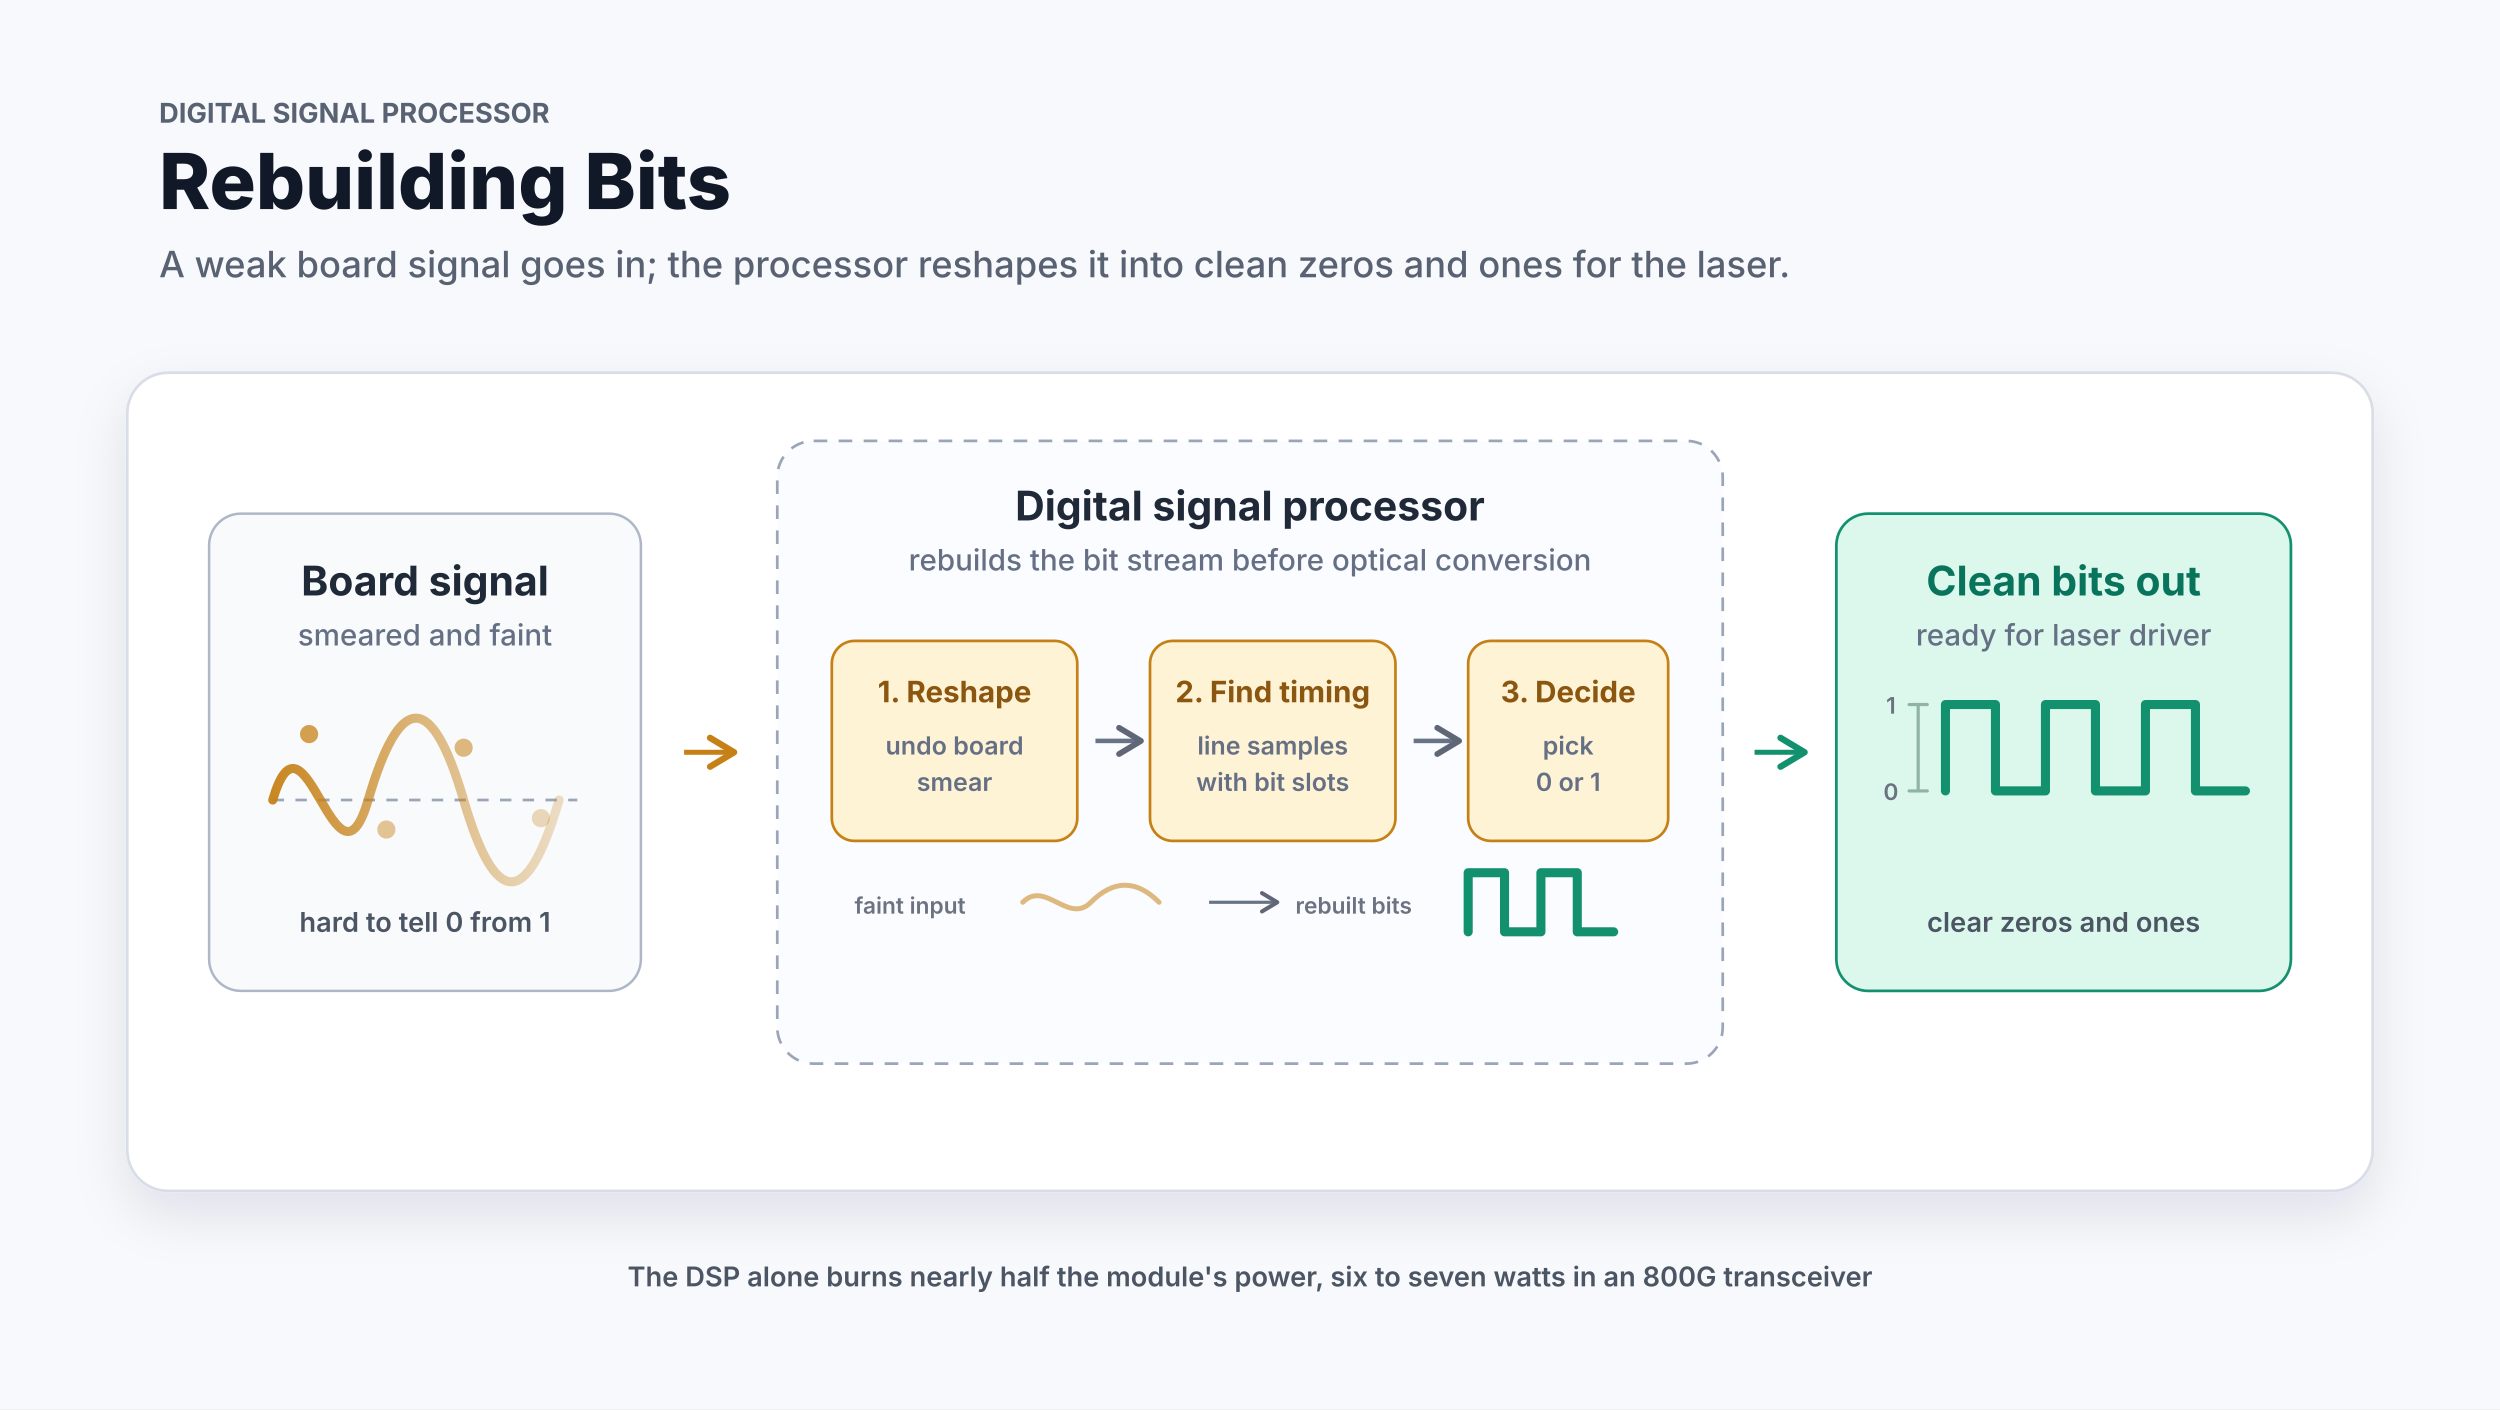
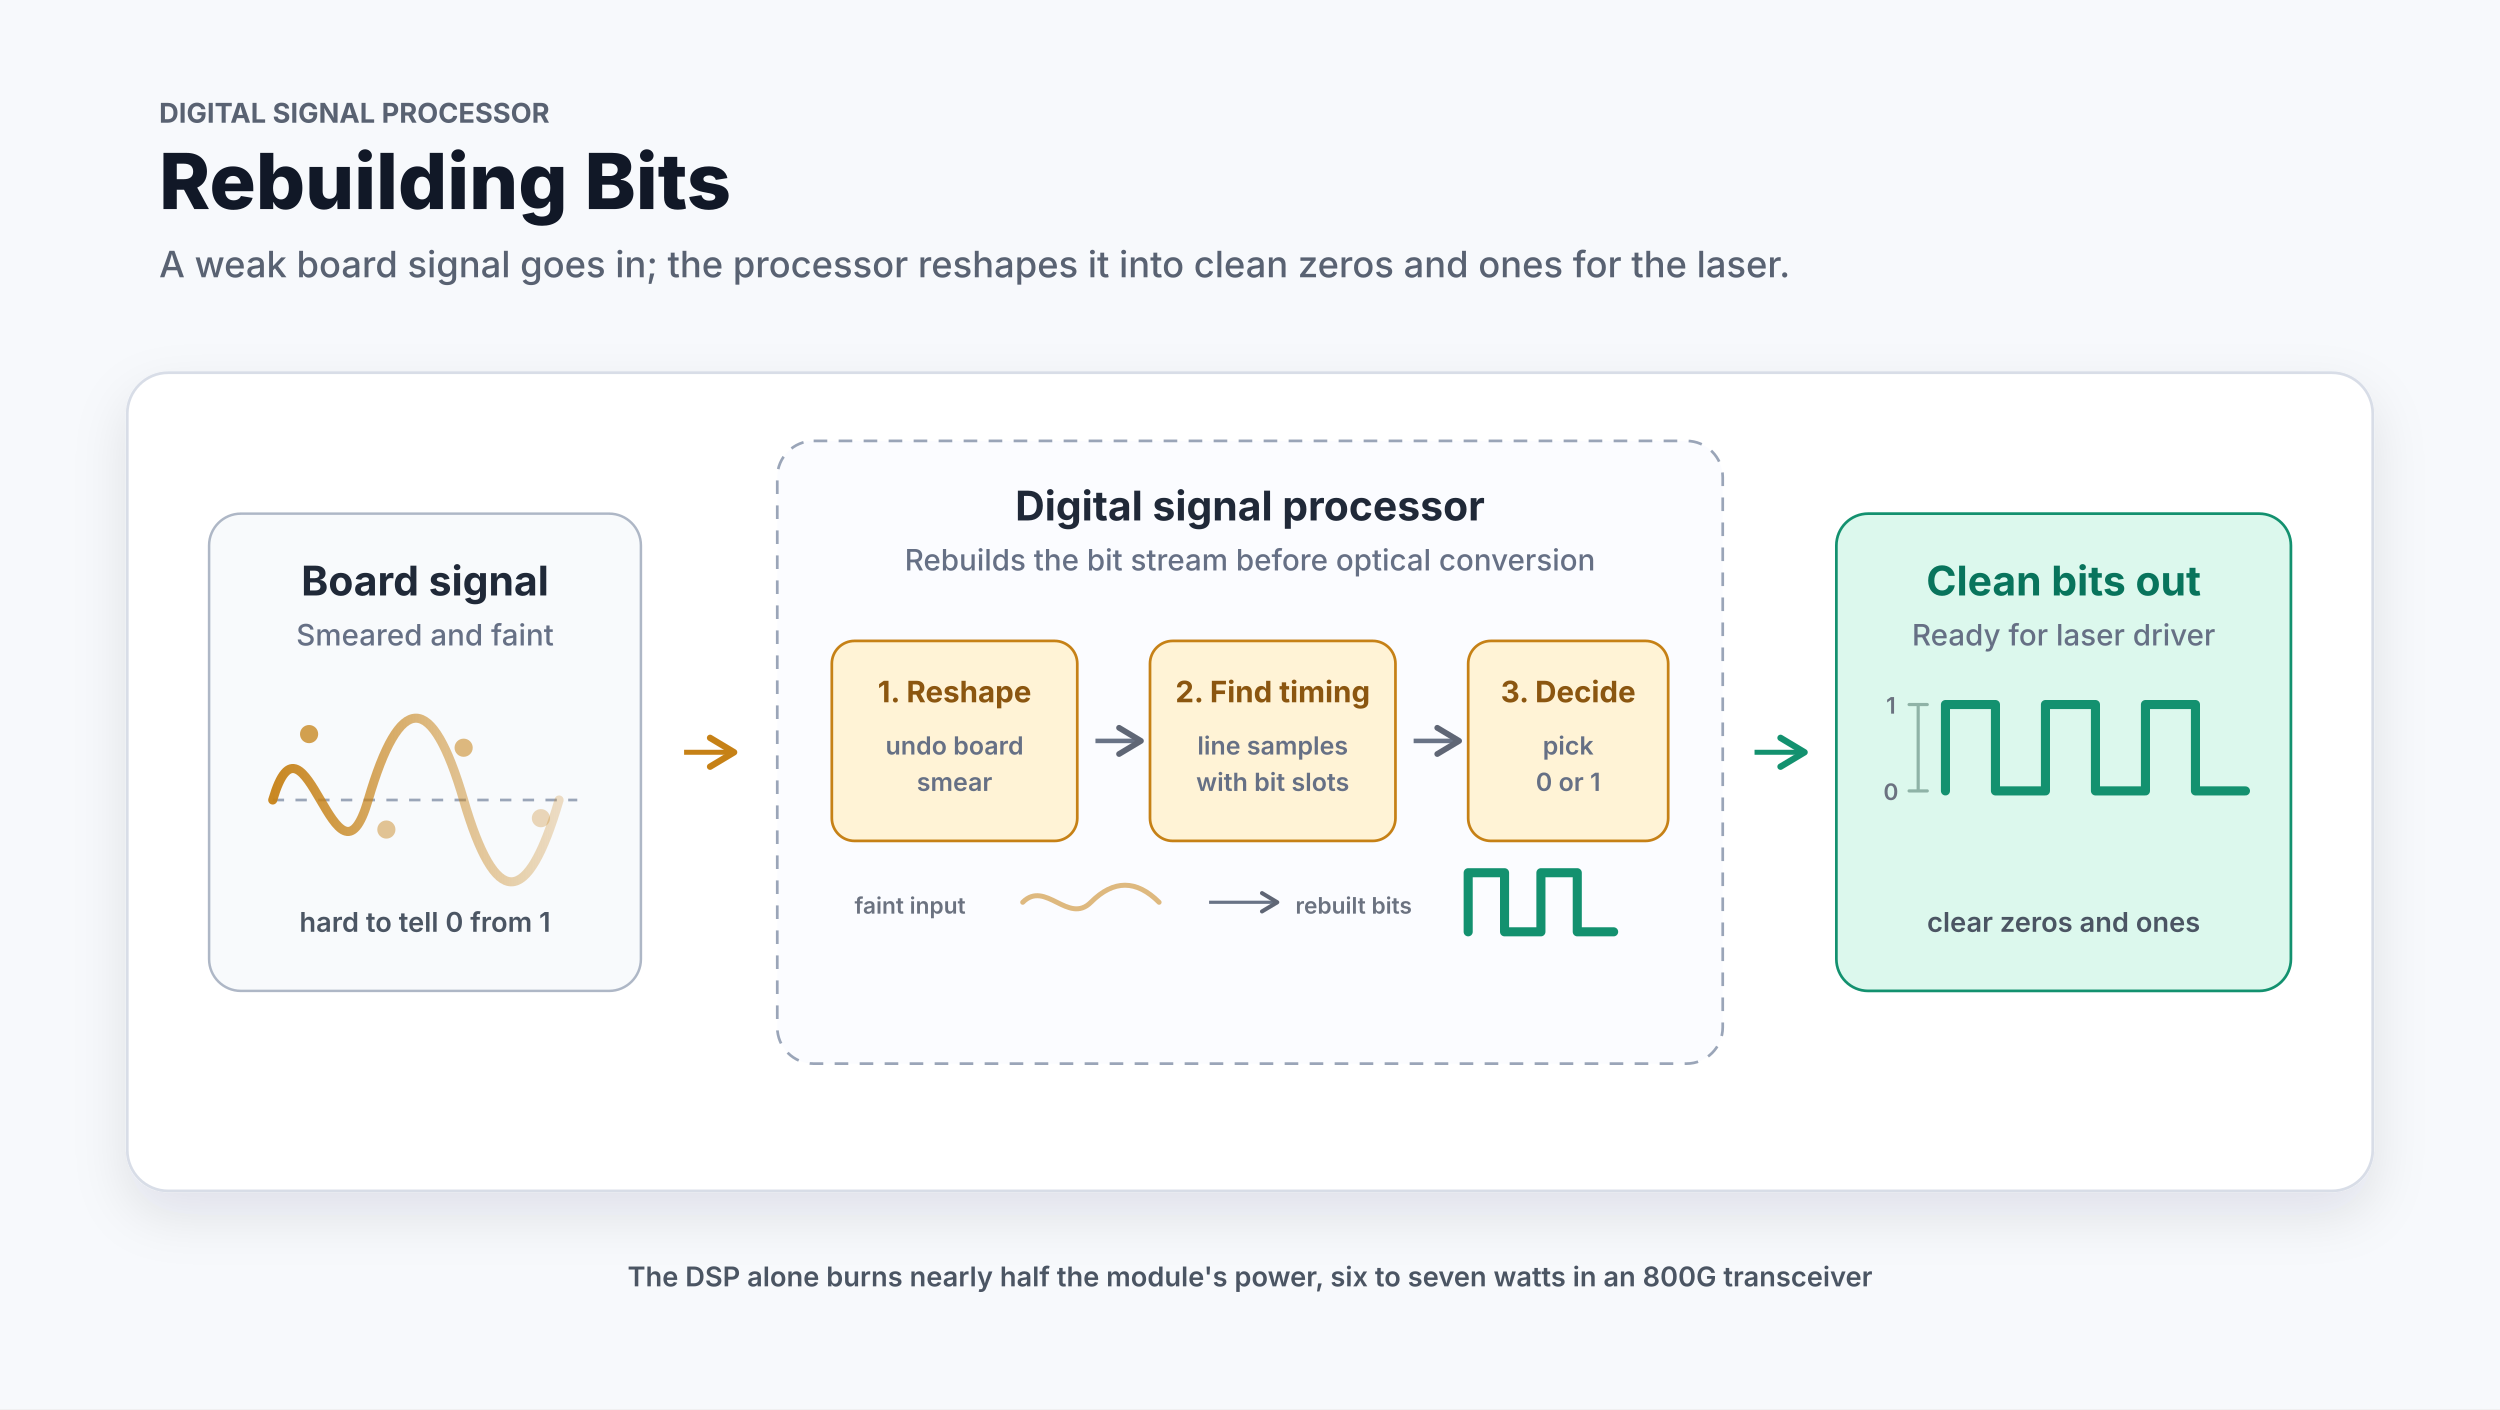
<svg xmlns="http://www.w3.org/2000/svg" width="1100" height="620" viewBox="0 0 1100 620" role="img">
  <defs>
    <filter id="soft-shadow" x="-8%" y="-12%" width="116%" height="132%">
      <feDropShadow dx="0" dy="10" stdDeviation="12" flood-color="#172033" flood-opacity="0.10" />
    </filter>
    <marker id="arrow-neutral" viewBox="0 0 10 10" refX="8" refY="5" markerWidth="8" markerHeight="8" orient="auto">
      <path d="M2 1.4 L8 5 L2 8.6" fill="none" stroke="#5f6675" stroke-width="1.6" stroke-linecap="round" stroke-linejoin="round" />
    </marker>
    <marker id="arrow-active" viewBox="0 0 10 10" refX="8" refY="5" markerWidth="8" markerHeight="8" orient="auto">
      <path d="M2 1.4 L8 5 L2 8.6" fill="none" stroke="#c68116" stroke-width="1.6" stroke-linecap="round" stroke-linejoin="round" />
    </marker>
    <marker id="arrow-clean" viewBox="0 0 10 10" refX="8" refY="5" markerWidth="8" markerHeight="8" orient="auto">
      <path d="M2 1.4 L8 5 L2 8.6" fill="none" stroke="#13916f" stroke-width="1.6" stroke-linecap="round" stroke-linejoin="round" />
    </marker>
    <linearGradient id="signal-fade" x1="0" x2="1" y1="0" y2="0">
      <stop offset="0" stop-color="#c68116" stop-opacity="0.95" />
      <stop offset="0.58" stop-color="#c68116" stop-opacity="0.52" />
      <stop offset="1" stop-color="#c68116" stop-opacity="0.25" />
    </linearGradient>
  </defs>
  <style>
    svg {
      background: #f7f9fc;
      color: #172033;
      font-family: Inter, ui-sans-serif, system-ui, -apple-system, BlinkMacSystemFont, "Segoe UI", sans-serif;
      letter-spacing: 0;
    }

    .page-bg {
      fill: #f7f9fc;
    }

    .title {
      fill: #111827;
      font-size: 34px;
      font-weight: 760;
    }

    .subtitle {
      fill: #596272;
      font-size: 16px;
      font-weight: 450;
    }

    .eyebrow {
      fill: #596272;
      font-size: 12px;
      font-weight: 700;
    }

    .panel {
      fill: #ffffff;
      stroke: #d8dde7;
      stroke-width: 1.2;
      filter: url(#soft-shadow);
    }

    .block-title {
      fill: #202938;
      font-size: 18px;
      font-weight: 740;
    }

    .block-subtitle {
      fill: #667085;
      font-size: 13px;
      font-weight: 520;
    }

    .active-box {
      fill: #fff3d6;
      stroke: #c68116;
      stroke-width: 1.2;
    }

    .active-text {
      fill: #8b5610;
    }

    .clean-box {
      fill: #dcf8ed;
      stroke: #13916f;
      stroke-width: 1.2;
    }

    .clean-text {
      fill: #08745c;
    }

    .muted-box {
      fill: #f8fafc;
      stroke: #aeb7c6;
      stroke-width: 1.1;
    }

    .chip {
      fill: #fbfcff;
      stroke: #9aa5b8;
      stroke-width: 1.2;
      stroke-dasharray: 6 5;
    }

    .step-title {
      font-size: 13px;
      font-weight: 740;
    }

    .step-copy {
      fill: #667085;
      font-size: 11px;
      font-weight: 560;
    }

    .label {
      fill: #4b5563;
      font-size: 12px;
      font-weight: 620;
    }

    .tiny {
      fill: #6b7280;
      font-size: 10px;
      font-weight: 620;
    }

    .flow-neutral {
      stroke: #697386;
      stroke-width: 2;
      fill: none;
      marker-end: url(#arrow-neutral);
    }

    .flow-active {
      stroke: #c68116;
      stroke-width: 2.2;
      fill: none;
      marker-end: url(#arrow-active);
    }

    .flow-clean {
      stroke: #13916f;
      stroke-width: 2.2;
      fill: none;
      marker-end: url(#arrow-clean);
    }

    .wave-faint {
      stroke: url(#signal-fade);
      stroke-width: 4;
      fill: none;
      stroke-linecap: round;
    }

    .wave-clean {
      stroke: #13916f;
      stroke-width: 4;
      fill: none;
      stroke-linecap: round;
      stroke-linejoin: round;
    }

    .threshold {
      stroke: #9aa5b8;
      stroke-width: 1.2;
      stroke-dasharray: 5 5;
    }
  </style>
  <rect class="page-bg" width="1100" height="620" />
  <text class="eyebrow" x="70" y="54">DIGITAL SIGNAL PROCESSOR</text>
  <text class="title" x="70" y="92">Rebuilding Bits</text>
  <text class="subtitle" x="70" y="122">A weak board signal goes in; the processor reshapes it into clean zeros and ones for the laser.</text>
  <rect class="panel" x="56" y="164" width="988" height="360" rx="18" />
  <g transform="translate(92 226)">
    <rect class="muted-box" x="0" y="0" width="190" height="210" rx="14" />
    <text class="block-title" x="95" y="36" text-anchor="middle">Board signal</text>
-     <text class="block-subtitle" x="95" y="58" text-anchor="middle">smeared and faint</text>
+     <text class="block-subtitle" x="95" y="58" text-anchor="middle">Smeared and faint</text>
    <path class="threshold" d="M28 126 H162" />
    <path class="wave-faint" d="M28 126 C42 78, 56 174, 70 126 S98 78, 112 126 S140 174, 154 126" />
    <circle cx="44" cy="97" r="4" fill="#c68116" opacity="0.75" />
    <circle cx="78" cy="139" r="4" fill="#c68116" opacity="0.45" />
    <circle cx="112" cy="103" r="4" fill="#c68116" opacity="0.55" />
    <circle cx="146" cy="134" r="4" fill="#c68116" opacity="0.30" />
    <text class="label" x="95" y="184" text-anchor="middle">hard to tell 0 from 1</text>
  </g>
  <path class="flow-active" d="M301 331 H323" />
  <g transform="translate(342 194)">
    <rect class="chip" x="0" y="0" width="416" height="274" rx="16" />
    <text class="block-title" x="208" y="35" text-anchor="middle">Digital signal processor</text>
-     <text class="block-subtitle" x="208" y="57" text-anchor="middle">rebuilds the bit stream before optical conversion</text>
+     <text class="block-subtitle" x="208" y="57" text-anchor="middle">Rebuilds the bit stream before optical conversion</text>
    <g transform="translate(24 88)">
      <rect class="active-box" x="0" y="0" width="108" height="88" rx="10" />
      <text class="step-title active-text" x="54" y="27" text-anchor="middle">1. Reshape</text>
      <text class="step-copy" x="54" y="50" text-anchor="middle">undo board</text>
      <text class="step-copy" x="54" y="66" text-anchor="middle">smear</text>
    </g>
    <path class="flow-neutral" d="M140 132 H160" />
    <g transform="translate(164 88)">
      <rect class="active-box" x="0" y="0" width="108" height="88" rx="10" />
      <text class="step-title active-text" x="54" y="27" text-anchor="middle">2. Find timing</text>
      <text class="step-copy" x="54" y="50" text-anchor="middle">line samples</text>
      <text class="step-copy" x="54" y="66" text-anchor="middle">with bit slots</text>
    </g>
    <path class="flow-neutral" d="M280 132 H300" />
    <g transform="translate(304 88)">
      <rect class="active-box" x="0" y="0" width="88" height="88" rx="10" />
      <text class="step-title active-text" x="44" y="27" text-anchor="middle">3. Decide</text>
      <text class="step-copy" x="44" y="50" text-anchor="middle">pick</text>
      <text class="step-copy" x="44" y="66" text-anchor="middle">0 or 1</text>
    </g>
    <g transform="translate(52 208)">
      <text class="tiny" x="-18" y="0">faint input</text>
      <path d="M56 -5 C66 -15, 76 5, 86 -5 S106 -15, 116 -5" stroke="#c68116" stroke-width="2.2" fill="none" stroke-linecap="round" opacity="0.55" />
      <path d="M138 -5 H168" stroke="#697386" stroke-width="1.4" marker-end="url(#arrow-neutral)" fill="none" />
      <text class="tiny clean-text" x="176" y="0">rebuilt bits</text>
      <path class="wave-clean" d="M252 8 V-18 H268 V8 H284 V-18 H300 V8 H316" />
    </g>
  </g>
  <path class="flow-clean" d="M772 331 H794" />
  <g transform="translate(808 226)">
    <rect class="clean-box" x="0" y="0" width="200" height="210" rx="14" />
    <text class="block-title clean-text" x="100" y="36" text-anchor="middle">Clean bits out</text>
-     <text class="block-subtitle" x="100" y="58" text-anchor="middle">ready for laser driver</text>
+     <text class="block-subtitle" x="100" y="58" text-anchor="middle">Ready for laser driver</text>
    <path d="M36 84 V122 M32 84 H40 M32 122 H40" stroke="#8fb3a7" stroke-width="1.4" fill="none" stroke-linecap="round" />
    <text class="tiny clean-text" x="24" y="88" text-anchor="middle">1</text>
    <text class="tiny clean-text" x="24" y="126" text-anchor="middle">0</text>
    <path class="wave-clean" d="M48 122 V84 H70 V122 H92 V84 H114 V122 H136 V84 H158 V122 H180" />
    <text class="label" x="100" y="184" text-anchor="middle">clear zeros and ones</text>
  </g>
  <text class="label" x="550" y="566" text-anchor="middle">The DSP alone burns nearly half the module's power, six to seven watts in an 800G transceiver</text>
</svg>
